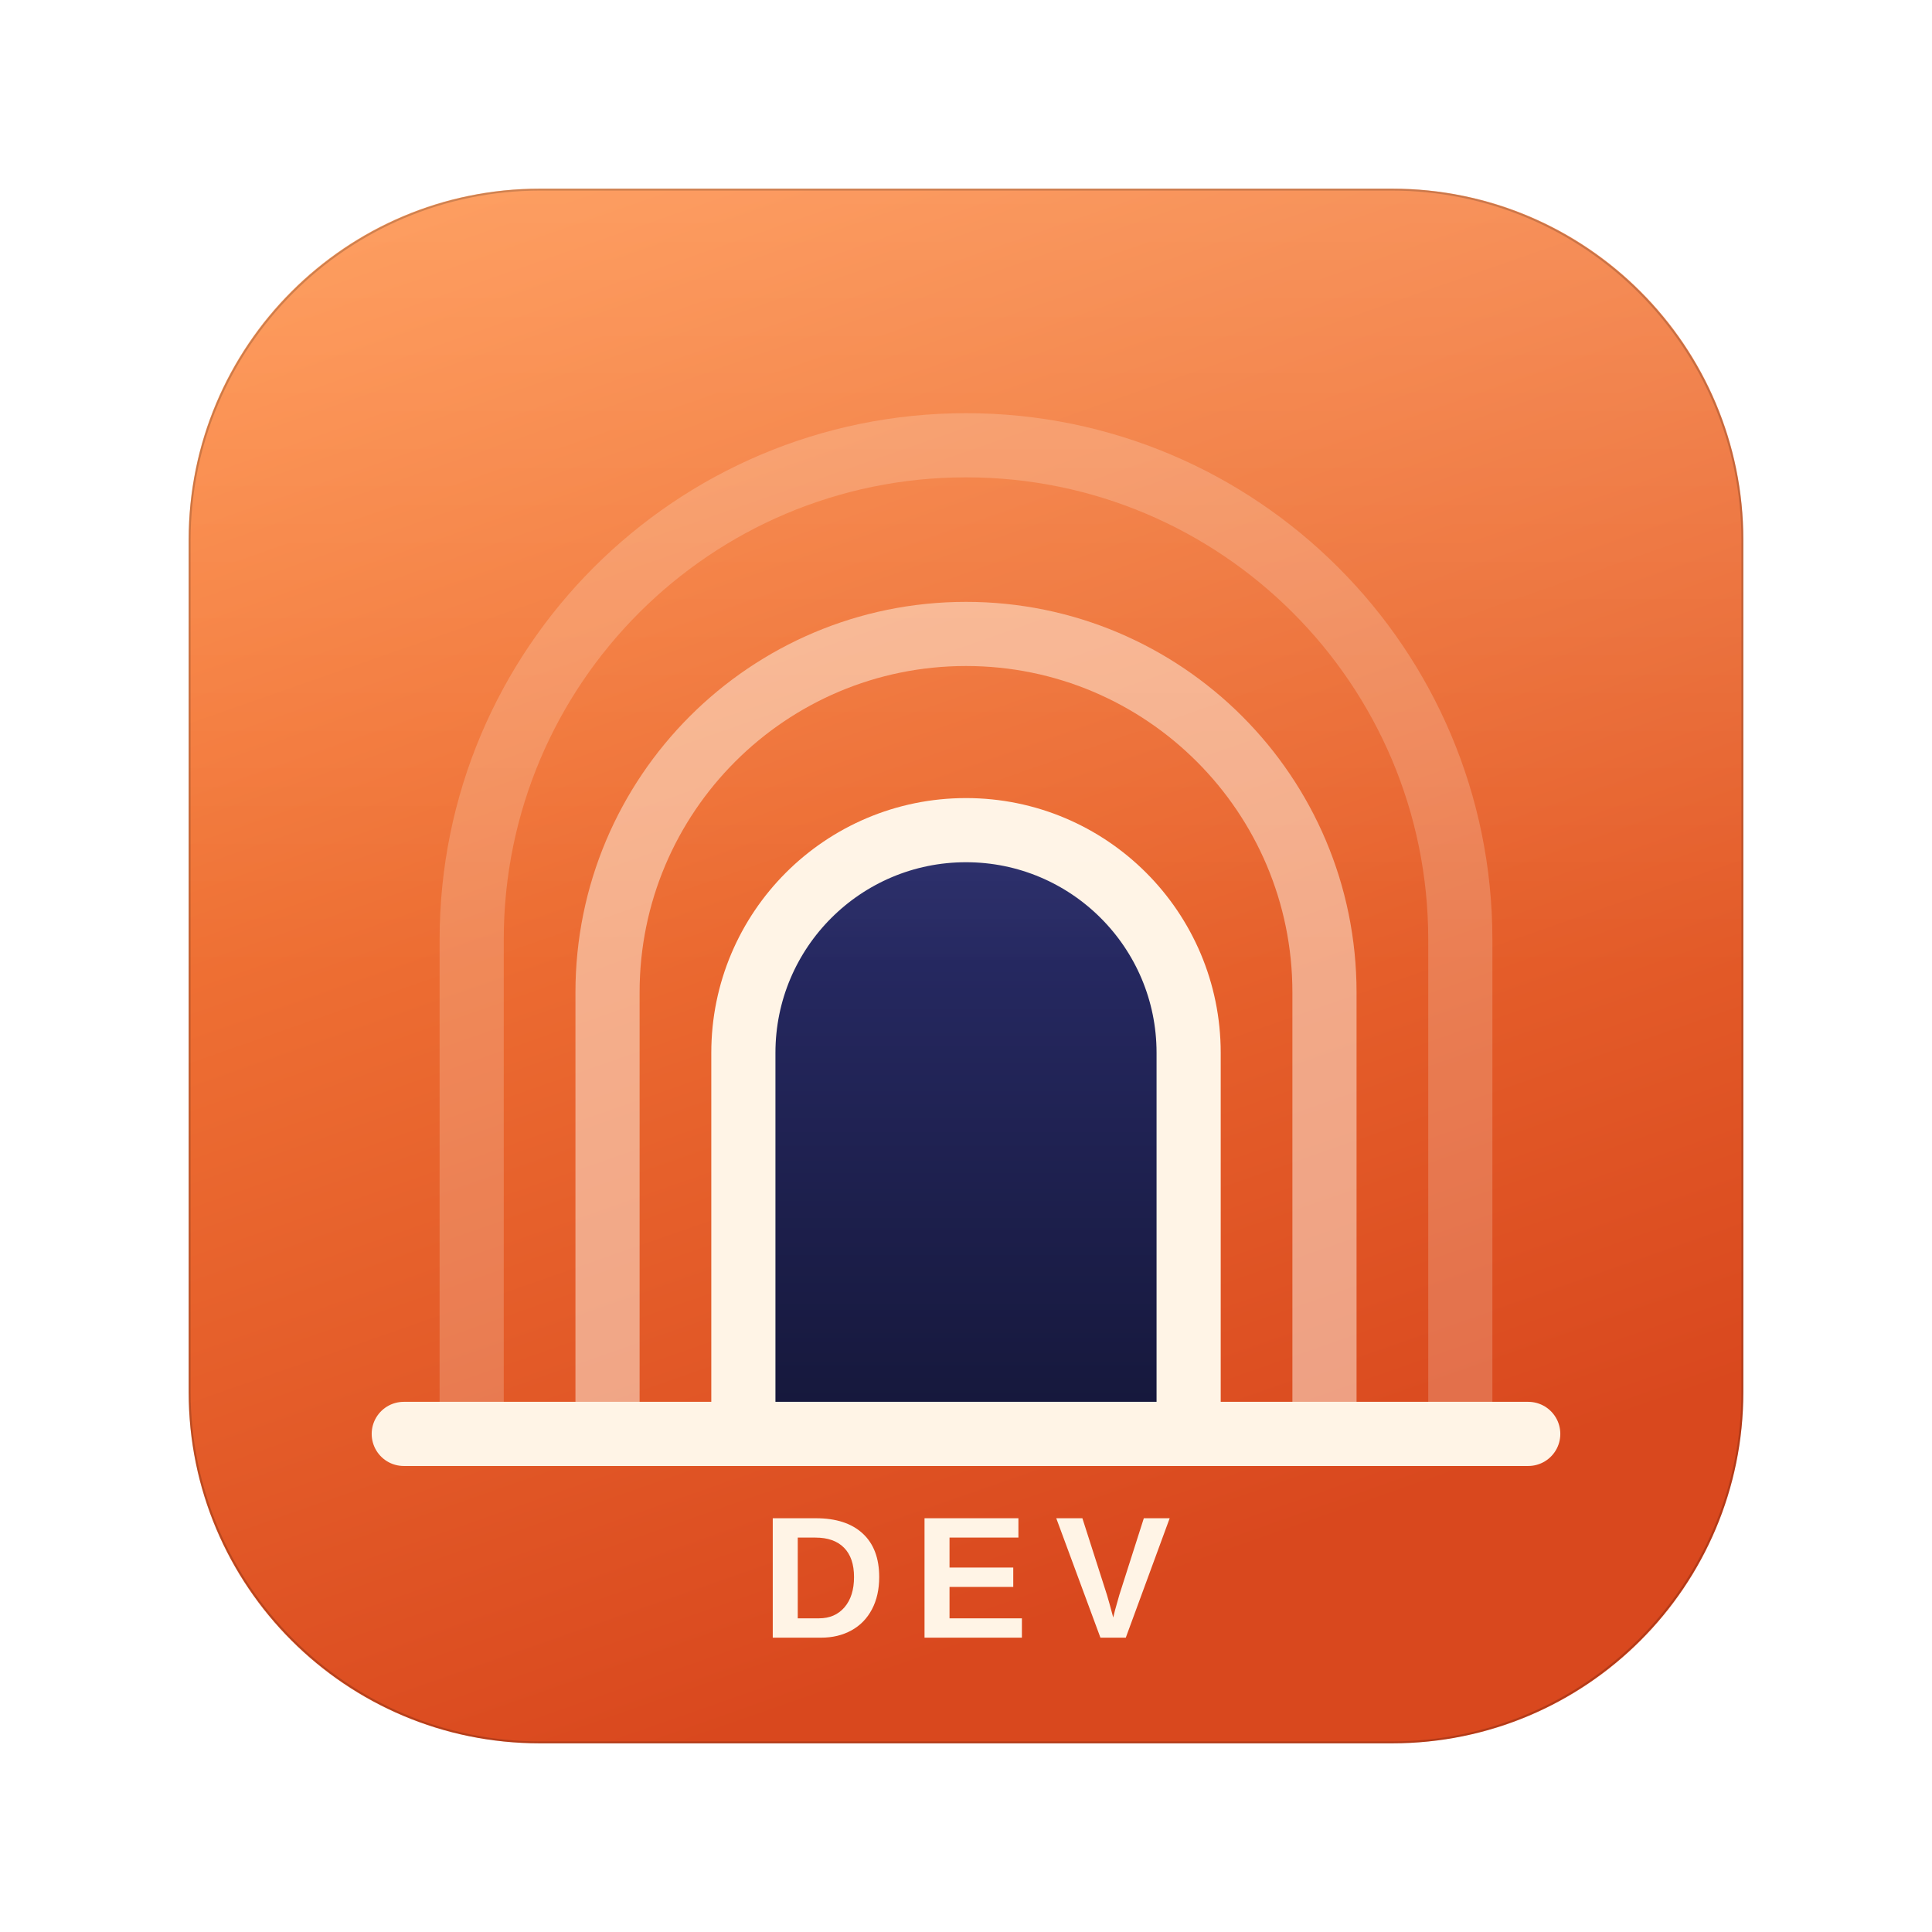
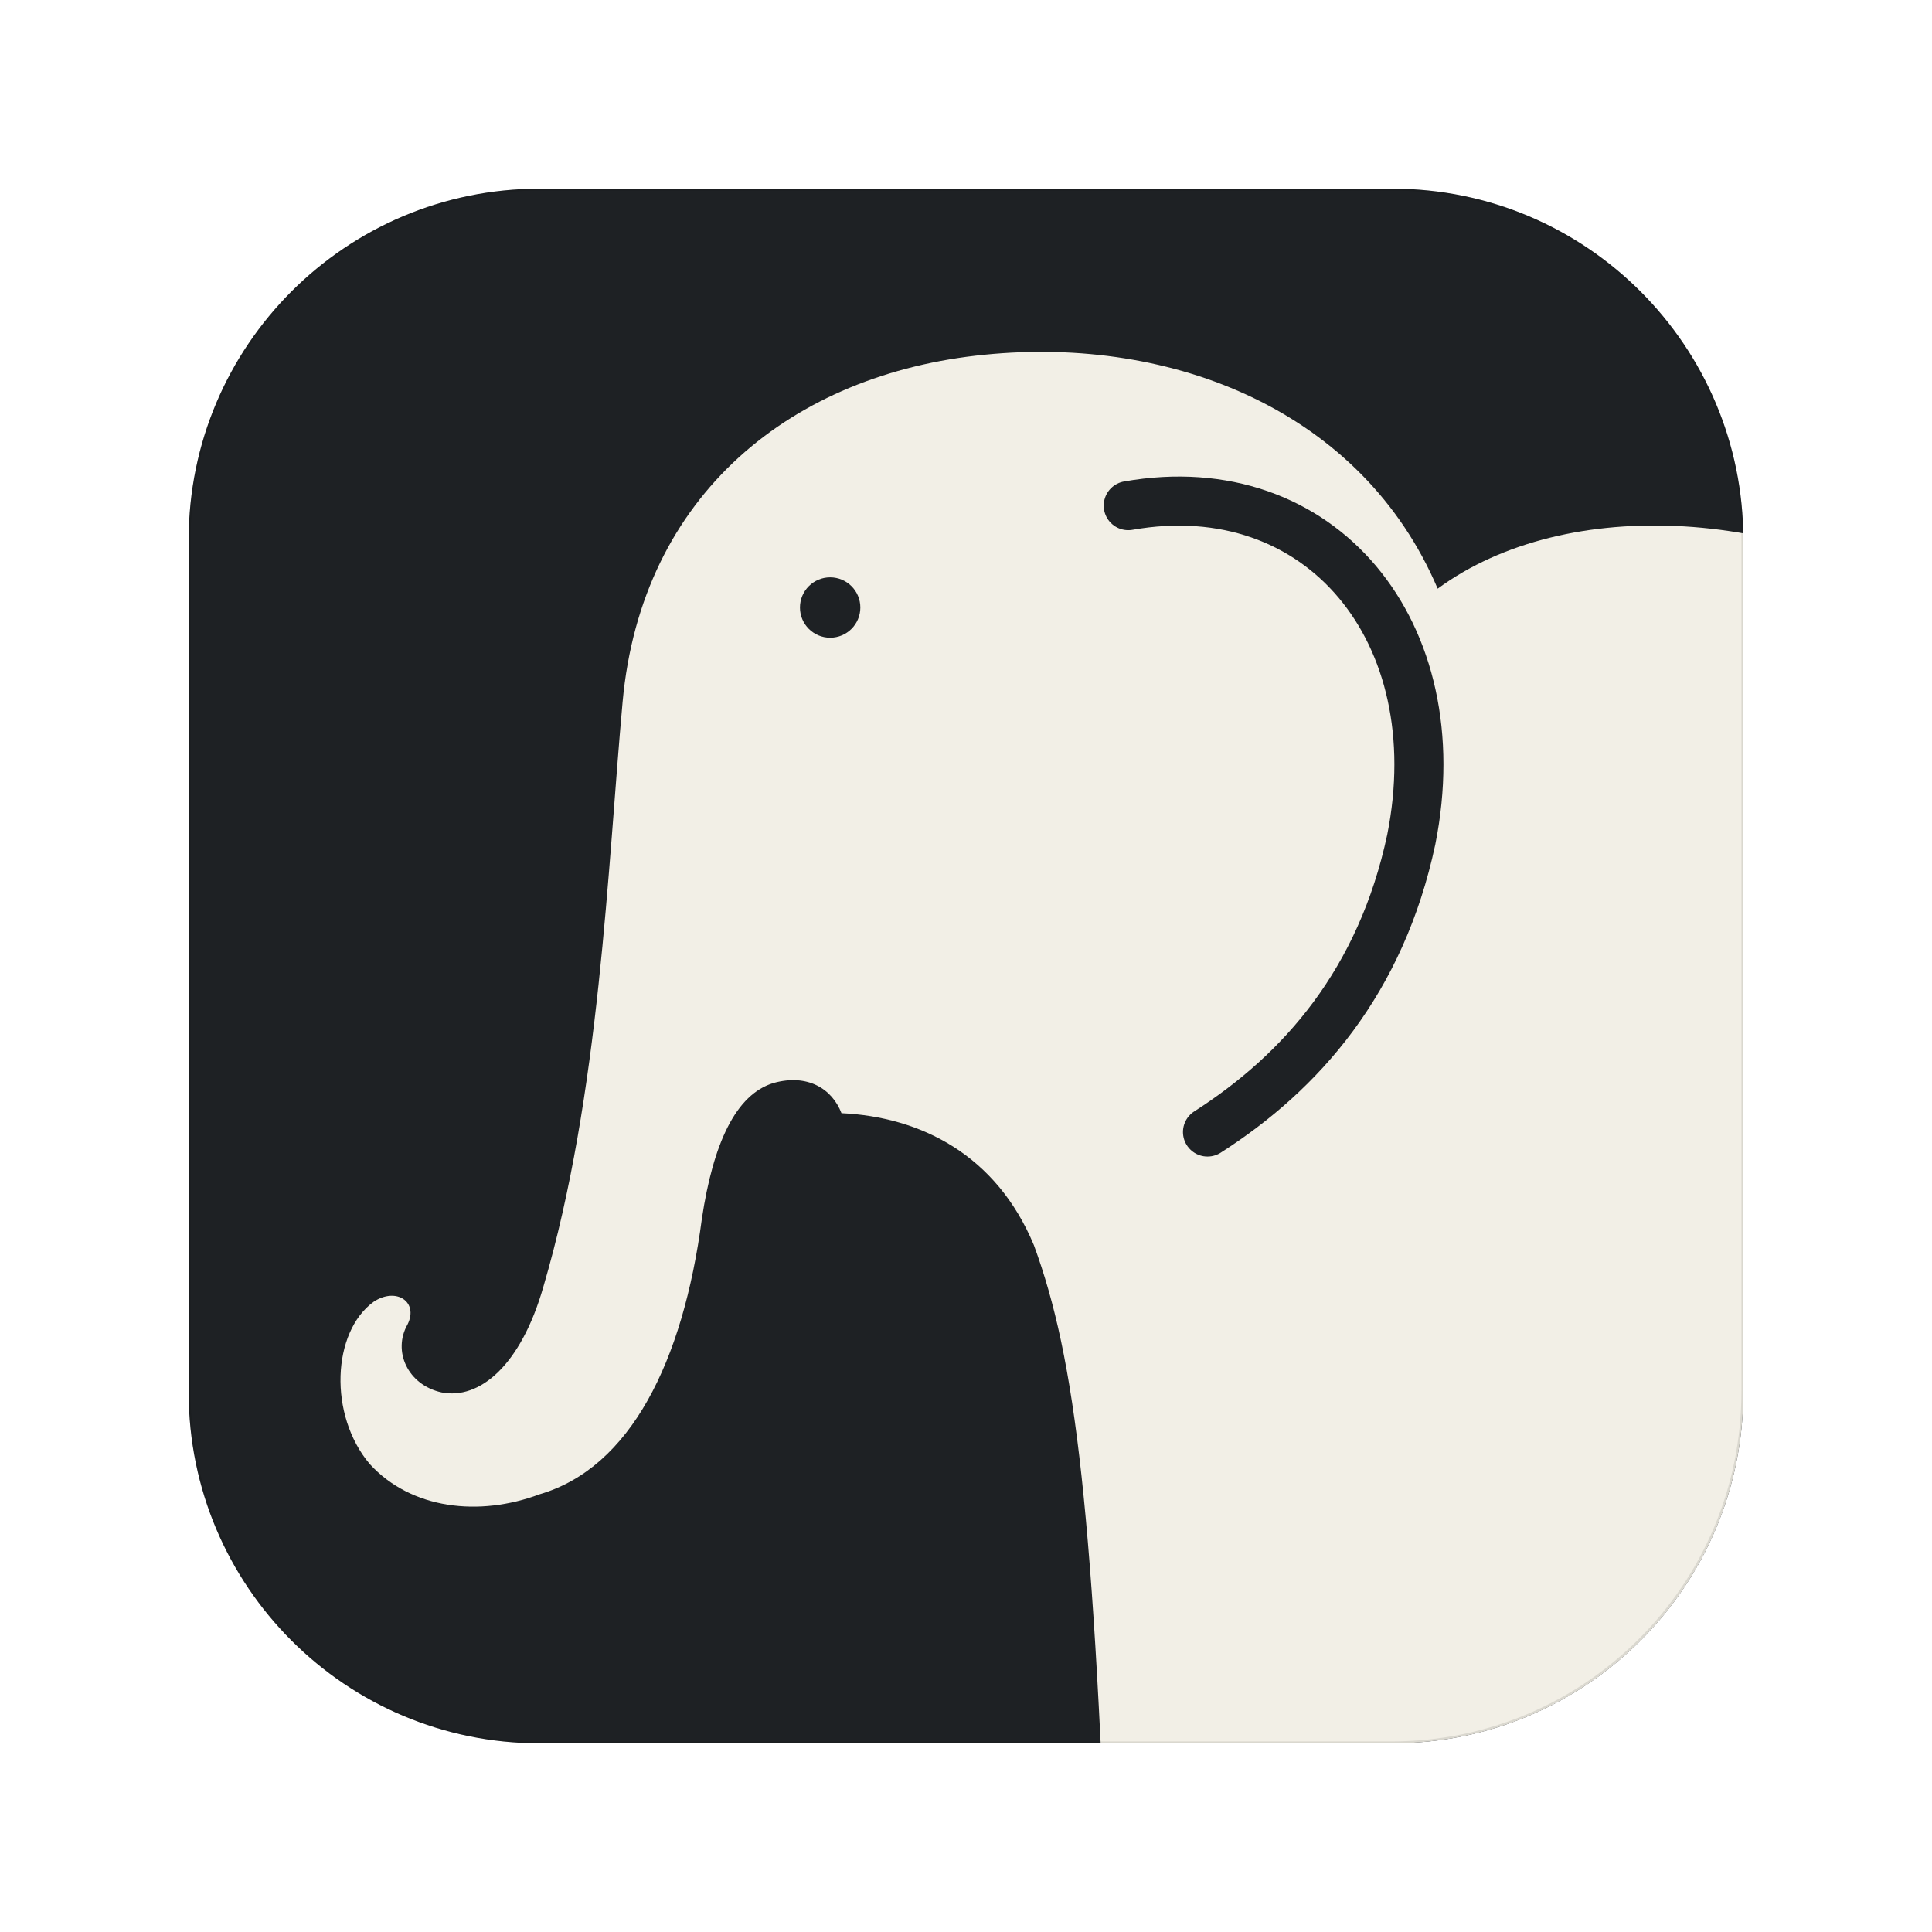
<svg xmlns="http://www.w3.org/2000/svg" width="1024" height="1024" viewBox="0 0 1024 1024">
  <defs>
-     <linearGradient id="plate" x1="0" y1="0" x2="0.35" y2="1">
-       <stop offset="0" stop-color="#FF8F45" />
-       <stop offset="1" stop-color="#D9481E" />
-     </linearGradient>
-     <linearGradient id="door" x1="0" y1="0" x2="0" y2="1">
-       <stop offset="0" stop-color="#2A2D6B" />
-       <stop offset="1" stop-color="#15173A" />
-     </linearGradient>
-     <radialGradient id="glow" cx="0.5" cy="0.62" r="0.5">
-       <stop offset="0" stop-color="#FFF4E6" stop-opacity="0.0" />
-       <stop offset="1" stop-color="#FFF4E6" stop-opacity="0" />
-     </radialGradient>
-     <linearGradient id="sheen" x1="0" y1="0" x2="0" y2="1">
-       <stop offset="0" stop-color="#fff" stop-opacity=".16" />
-       <stop offset=".5" stop-color="#fff" stop-opacity="0" />
-     </linearGradient>
-     <clipPath id="clip">
+     <clipPath id="plate">
      <rect x="100" y="100" width="824" height="824" rx="186" />
    </clipPath>
  </defs>
-   <g clip-path="url(#clip)">
-     <rect x="100" y="100" width="824" height="824" fill="url(#plate)" />
-     <ellipse cx="512" cy="560" rx="250" ry="230" fill="url(#glow)" />
-     <path d="M250 760 V498 A262 262 0 0 1 774 498 V760" fill="none" stroke="#FFF4E6" stroke-opacity=".22" stroke-width="34" stroke-linecap="round" />
-     <path d="M322 760 V526 A190 190 0 0 1 702 526 V760" fill="none" stroke="#FFF4E6" stroke-opacity=".5" stroke-width="34" stroke-linecap="round" />
-     <path d="M394 760 V558 A118 118 0 0 1 630 558 V760 Z" fill="url(#door)" />
-     <path d="M394 760 V558 A118 118 0 0 1 630 558 V760" fill="none" stroke="#FFF4E6" stroke-width="34" stroke-linecap="round" />
-     <line x1="214" y1="760" x2="810" y2="760" stroke="#FFF4E6" stroke-width="34" stroke-linecap="round" />
-     <text x="512" y="868" text-anchor="middle" font-family="-apple-system, Helvetica Neue, Arial, sans-serif" font-weight="800" font-size="92" letter-spacing="14" fill="#FFF4E6">DEV</text>
-     <rect x="100" y="100" width="824" height="824" fill="url(#sheen)" />
+   <g clip-path="url(#plate)">
+     <rect x="100" y="100" width="824" height="824" fill="#1E2124" />
+     <path d="M1040 330 C 950 268 830 262 762 312 C 722 218 622 178 522 188 C 420 198 340 262 330 372 C 322 460 318 580 288 682 C 276 724 254 742 234 738 C 216 734 208 716 216 702 C 222 690 210 682 198 690 C 176 706 174 750 196 776 C 218 800 254 804 286 792 C 334 778 362 722 372 646 C 378 606 390 580 410 574 C 428 569 441 577 446 590 C 488 592 528 612 548 660 C 570 720 580 800 588 1040 L 1040 1040 Z" fill="#F2EFE6" />
+     <path d="M598 268 C 700 250 770 335 748 445 C 732 520 690 568 640 600" fill="none" stroke="#1E2124" stroke-width="26" stroke-linecap="round" />
+     <circle cx="440" cy="322" r="16" fill="#1E2124" />
  </g>
-   <rect x="100.5" y="100.5" width="823" height="823" rx="186" fill="none" stroke="#000" stroke-opacity=".18" />
+   <rect x="100.5" y="100.5" width="823" height="823" rx="186" fill="none" stroke="#000" stroke-opacity=".10" />
</svg>
